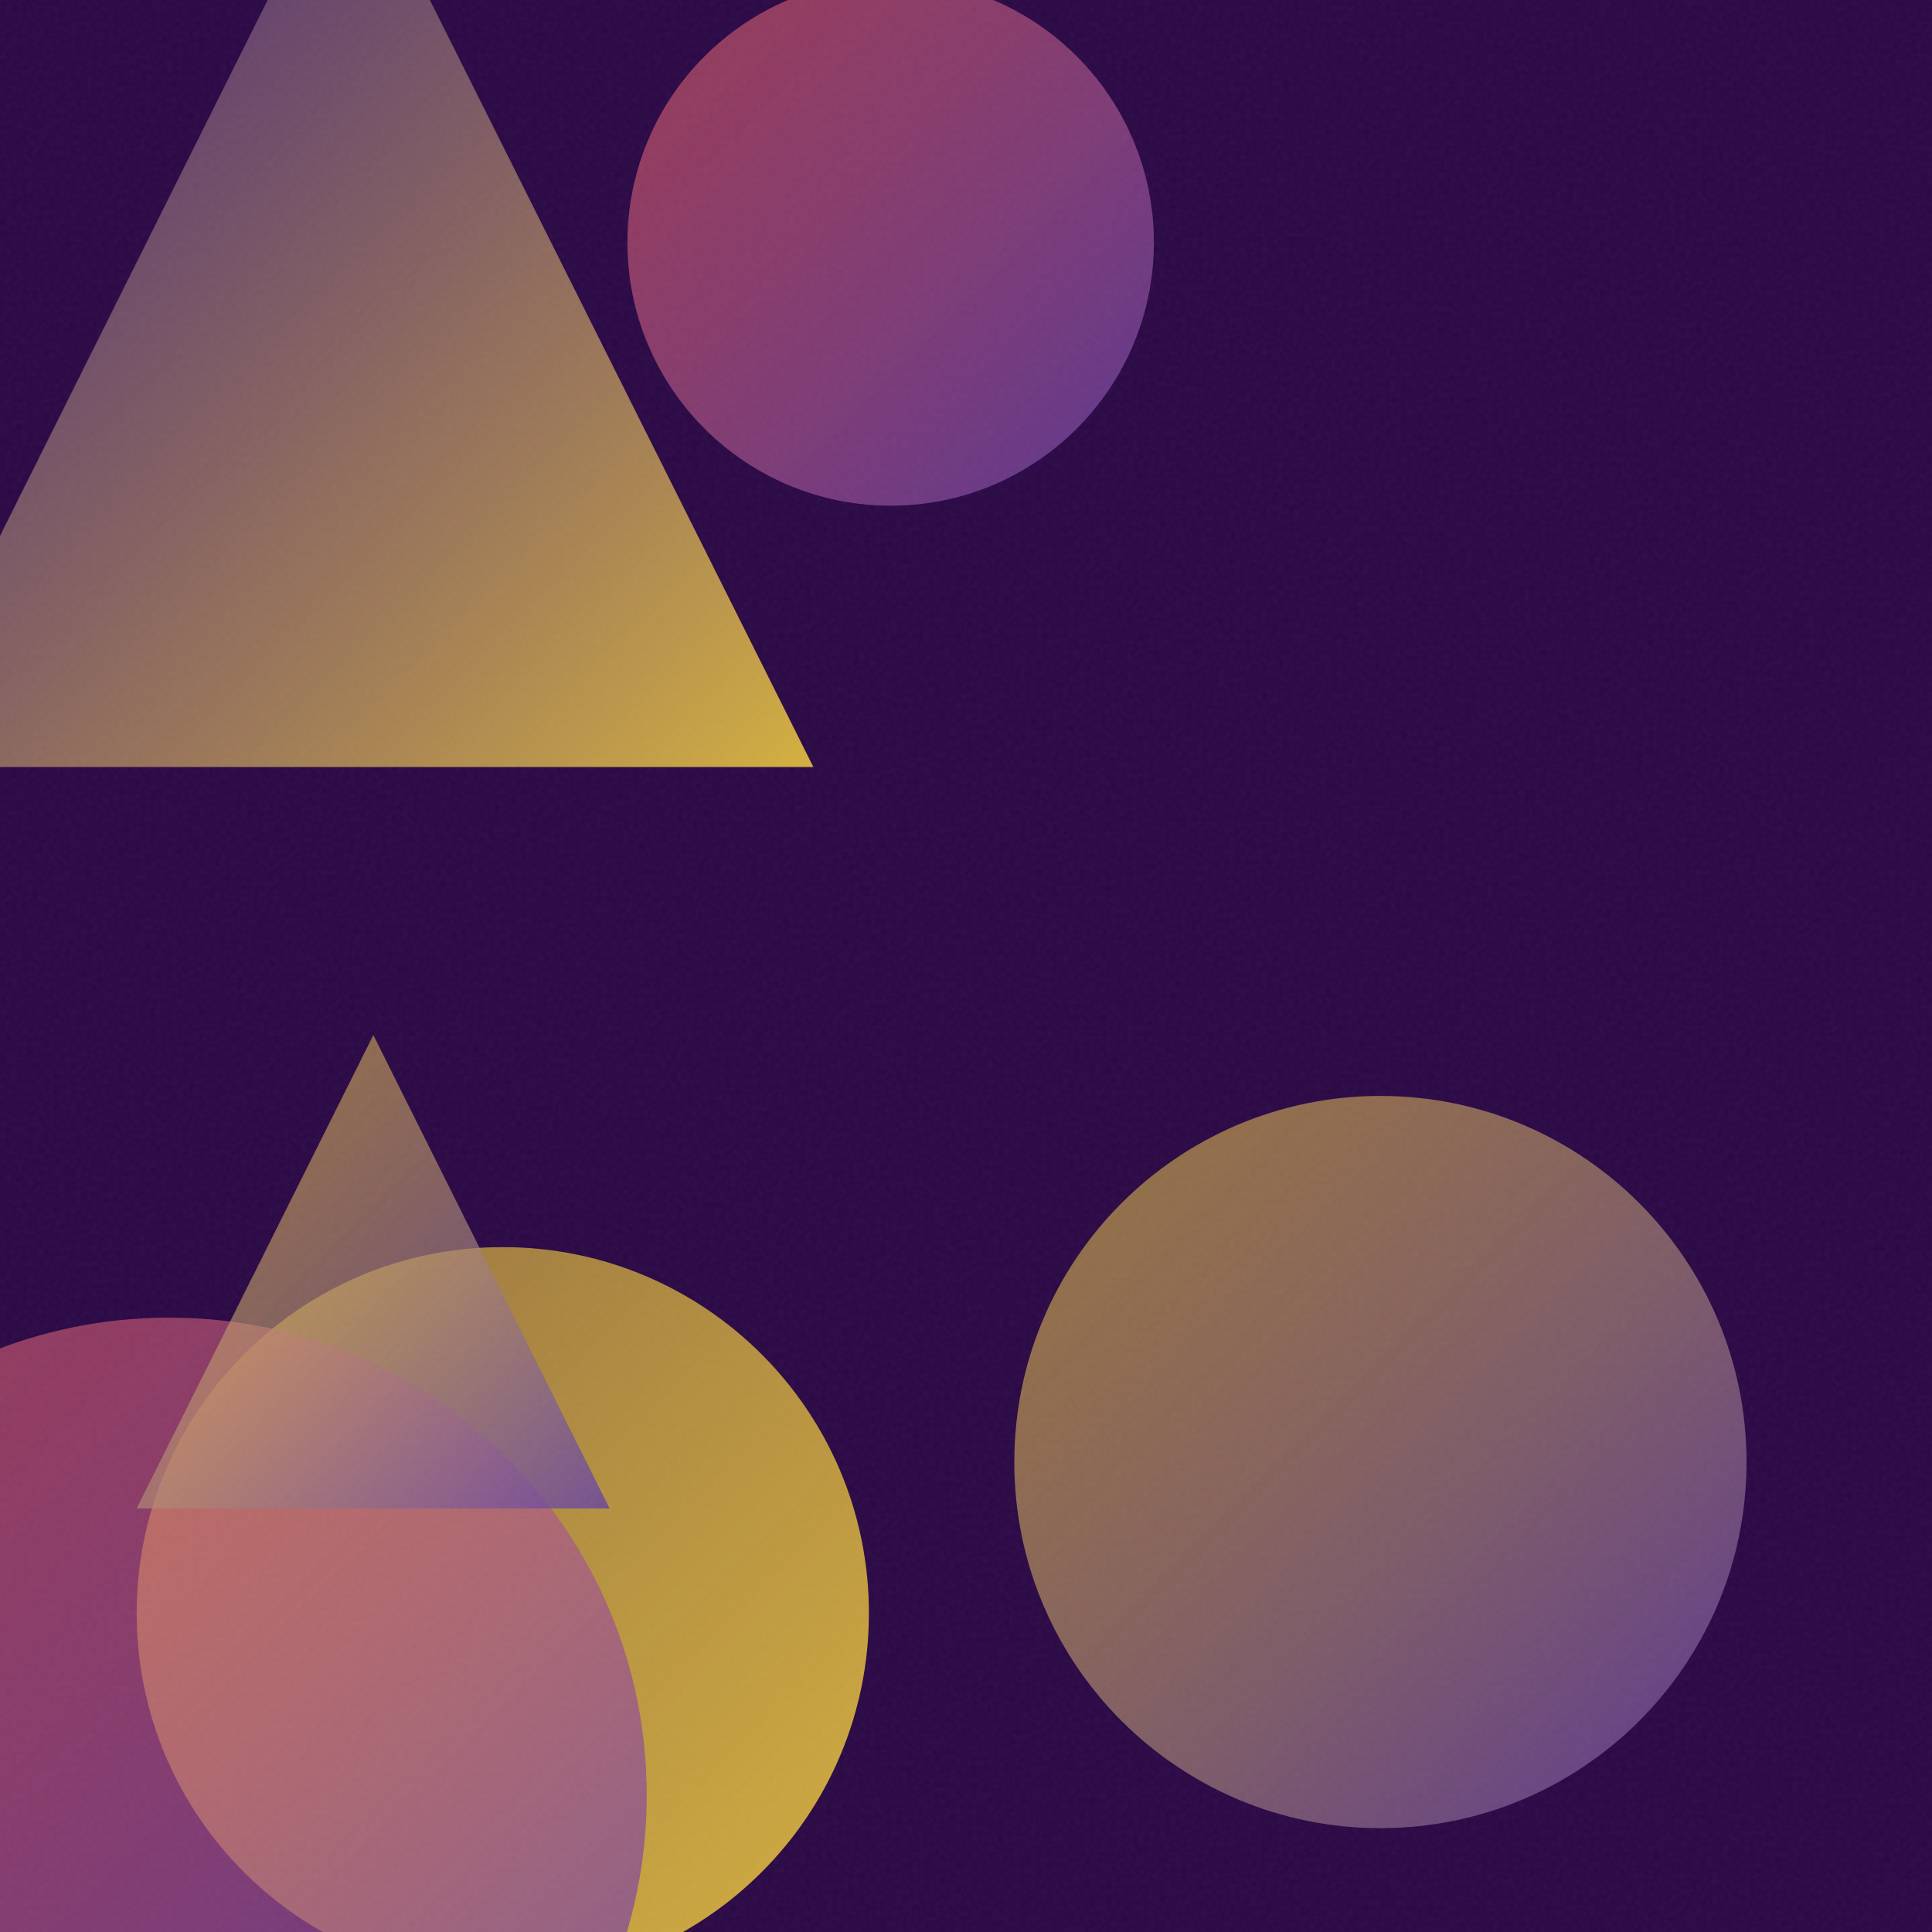
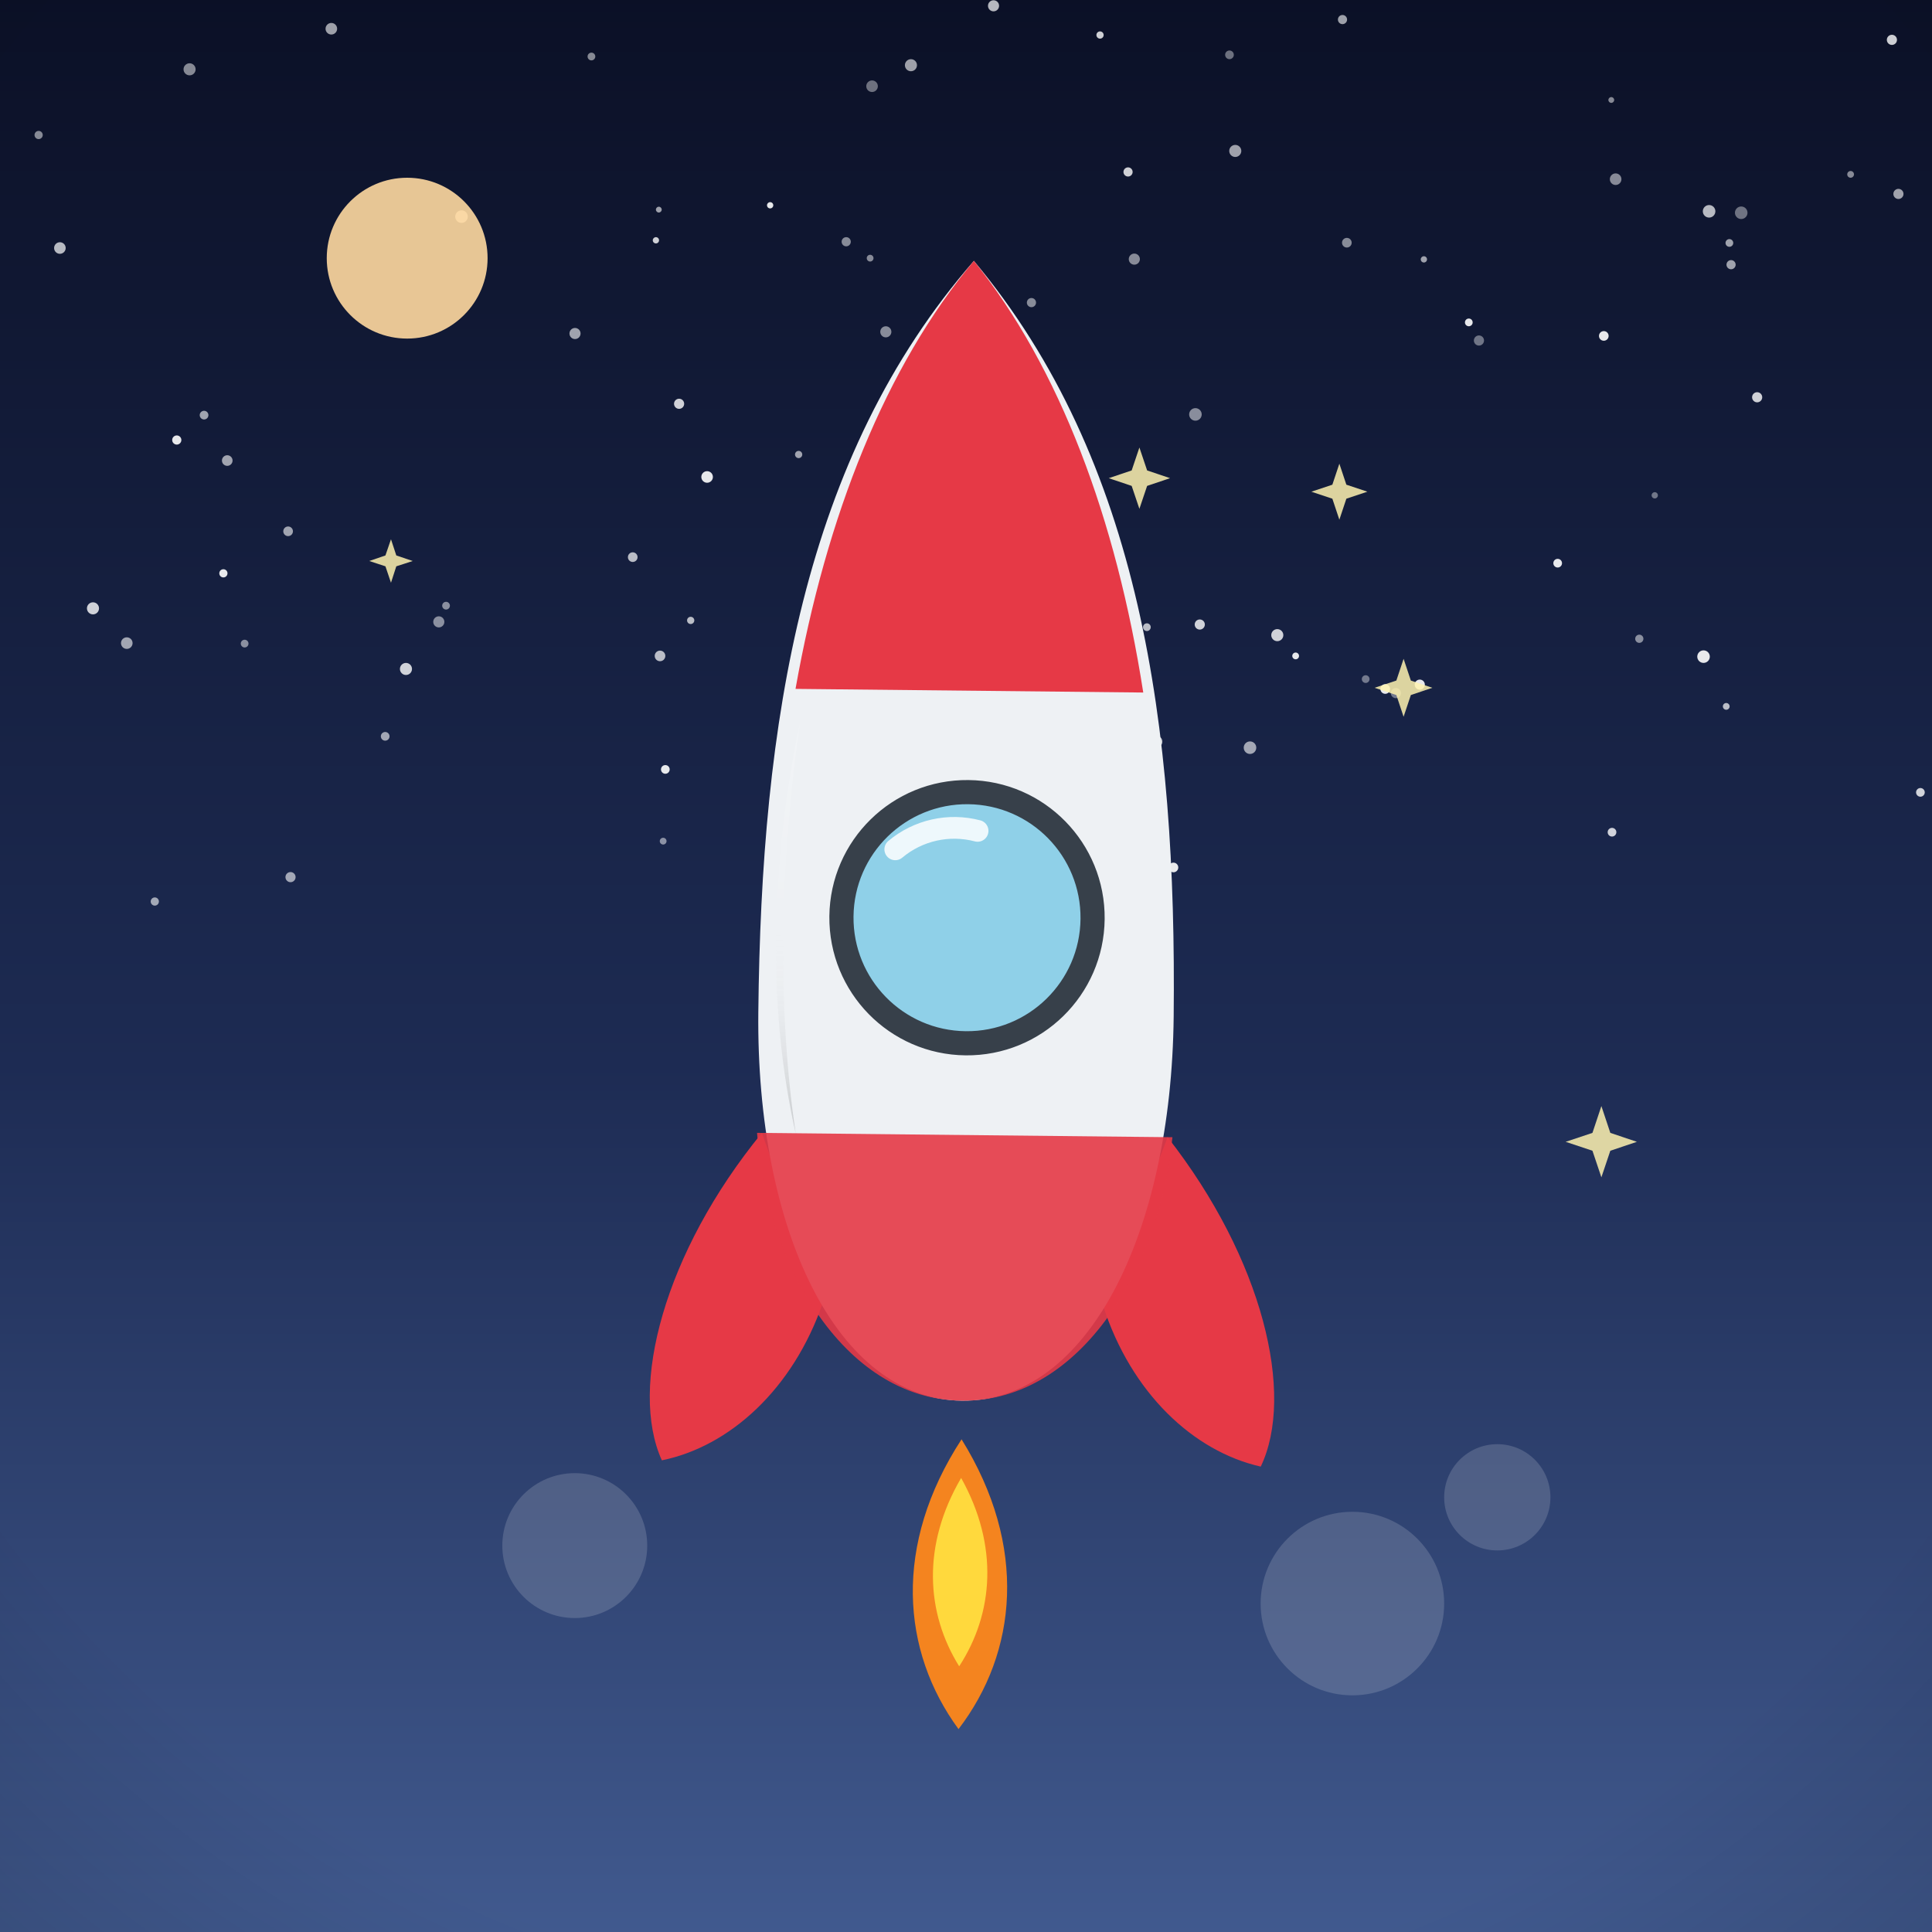
- <svg xmlns="http://www.w3.org/2000/svg" viewBox="0 0 400 400">
+ <svg xmlns="http://www.w3.org/2000/svg" viewBox="0 0 800 800">
  <defs>
-     <linearGradient id="g0" x1="28.3" y1="258.2" x2="179.8" y2="409.7" gradientUnits="userSpaceOnUse">
-       <stop offset="0" stop-color="#FFD93D" stop-opacity="0.5" />
-       <stop offset="1" stop-color="#FFD93D" stop-opacity="0.8" />
+     <linearGradient id="sky" x1="0" y1="0" x2="0" y2="1">
+       <stop offset="0" stop-color="#0b1026" />
+       <stop offset="0.55" stop-color="#1d2b53" />
+       <stop offset="1" stop-color="#415a8f" />
    </linearGradient>
-     <linearGradient id="g1" x1="-63.9" y1="272.8" x2="133.9" y2="470.6" gradientUnits="userSpaceOnUse">
-       <stop offset="0" stop-color="#FF6B6B" stop-opacity="0.5" />
-       <stop offset="1" stop-color="#6441A5" stop-opacity="0.8" />
+     <radialGradient id="sunG" cx="0.38" cy="0.35" r="0.9">
+       <stop offset="0" stop-color="#fff3b0" />
+       <stop offset="1" stop-color="#ffb703" />
+     </radialGradient>
+     <linearGradient id="ground" x1="0" y1="0" x2="0" y2="1">
+       <stop offset="0" stop-color="#69b06f" />
+       <stop offset="1" stop-color="#3c7a44" />
    </linearGradient>
-     <linearGradient id="g2" x1="130.0" y1="-4.3" x2="238.9" y2="104.6" gradientUnits="userSpaceOnUse">
-       <stop offset="0" stop-color="#FF6B6B" stop-opacity="0.5" />
-       <stop offset="1" stop-color="#6441A5" stop-opacity="0.8" />
+     <linearGradient id="sea" x1="0" y1="0" x2="0" y2="1">
+       <stop offset="0" stop-color="#3d9bc4" />
+       <stop offset="1" stop-color="#1668a0" />
    </linearGradient>
-     <linearGradient id="g3" x1="209.9" y1="226.9" x2="361.6" y2="378.5" gradientUnits="userSpaceOnUse">
-       <stop offset="0" stop-color="#FFD93D" stop-opacity="0.5" />
-       <stop offset="1" stop-color="#6441A5" stop-opacity="0.8" />
+     <linearGradient id="shade" x1="0" y1="0" x2="0" y2="1">
+       <stop offset="0" stop-color="#ffffff" stop-opacity="0.20" />
+       <stop offset="0.5" stop-color="#ffffff" stop-opacity="0" />
+       <stop offset="1" stop-color="#000000" stop-opacity="0.16" />
    </linearGradient>
-     <linearGradient id="g4" x1="-23.9" y1="-33.6" x2="168.4" y2="158.8" gradientUnits="userSpaceOnUse">
-       <stop offset="0" stop-color="#6441A5" stop-opacity="0.5" />
-       <stop offset="1" stop-color="#FFD93D" stop-opacity="0.8" />
-     </linearGradient>
-     <linearGradient id="g5" x1="28.3" y1="214.3" x2="126.2" y2="312.3" gradientUnits="userSpaceOnUse">
-       <stop offset="0" stop-color="#FFD93D" stop-opacity="0.5" />
-       <stop offset="1" stop-color="#6441A5" stop-opacity="0.8" />
-     </linearGradient>
-     <filter id="n">
-       <feTurbulence type="fractalNoise" baseFrequency="0.9" numOctaves="2" stitchTiles="stitch" />
-       <feColorMatrix type="saturate" values="0" />
-     </filter>
+     <radialGradient id="vig" cx="0.5" cy="0.42" r="0.85">
+       <stop offset="0.72" stop-color="#000000" stop-opacity="0" />
+       <stop offset="1" stop-color="#000000" stop-opacity="0.20" />
+     </radialGradient>
  </defs>
-   <rect width="400" height="400" fill="#2a0845" />
-   <circle cx="104.1" cy="334.0" r="75.8" fill="url(#g0)" />
-   <circle cx="35.0" cy="371.7" r="98.9" fill="url(#g1)" />
-   <circle cx="184.4" cy="50.2" r="54.5" fill="url(#g2)" />
-   <circle cx="285.8" cy="302.7" r="75.8" fill="url(#g3)" />
-   <path d="M 72.2 -33.6 L 168.4 158.8 L -23.9 158.8 Z" fill="url(#g4)" />
-   <path d="M 77.3 214.3 L 126.2 312.3 L 28.3 312.3 Z" fill="url(#g5)" />
-   <rect width="400" height="400" filter="url(#n)" opacity="0.05" />
+   <rect width="800" height="800" fill="url(#sky)" />
+   <circle cx="361.1" cy="35.7" r="2.4" fill="#ffffff" opacity="0.4" />
+   <circle cx="366.8" cy="137.4" r="2.3" fill="#ffffff" opacity="0.5" />
+   <circle cx="360.3" cy="106.9" r="1.4" fill="#ffffff" opacity="0.5" />
+   <circle cx="705.4" cy="271.9" r="2.6" fill="#ffffff" opacity="0.9" />
+   <circle cx="286" cy="256.9" r="1.5" fill="#ffffff" opacity="0.7" />
+   <circle cx="455.5" cy="14.5" r="1.5" fill="#ffffff" opacity="0.8" />
+   <circle cx="377.2" cy="27" r="2.5" fill="#ffffff" opacity="0.6" />
+   <circle cx="24.8" cy="102.7" r="2.4" fill="#ffffff" opacity="0.7" />
+   <circle cx="786.1" cy="80.3" r="2.1" fill="#ffffff" opacity="0.6" />
+   <circle cx="275.5" cy="318.6" r="1.8" fill="#ffffff" opacity="0.9" />
+   <circle cx="565.5" cy="281.2" r="1.6" fill="#ffffff" opacity="0.4" />
+   <circle cx="485.9" cy="359.2" r="2" fill="#ffffff" opacity="0.9" />
+   <circle cx="589.6" cy="107.4" r="1.3" fill="#ffffff" opacity="0.6" />
+   <circle cx="783.4" cy="16.5" r="2.1" fill="#ffffff" opacity="0.8" />
+   <circle cx="667.2" cy="41.4" r="1.2" fill="#ffffff" opacity="0.5" />
+   <circle cx="664.1" cy="139.1" r="2" fill="#ffffff" opacity="0.9" />
+   <circle cx="273.3" cy="271.6" r="2.2" fill="#ffffff" opacity="0.7" />
+   <circle cx="350.4" cy="100.1" r="1.9" fill="#ffffff" opacity="0.5" />
+   <circle cx="409.8" cy="231.9" r="1.8" fill="#ffffff" opacity="0.5" />
+   <circle cx="469.7" cy="107.3" r="2.3" fill="#ffffff" opacity="0.5" />
+   <circle cx="16" cy="55.9" r="1.7" fill="#ffffff" opacity="0.5" />
+   <circle cx="181.7" cy="257.5" r="2.3" fill="#ffffff" opacity="0.5" />
+   <circle cx="714.8" cy="292.5" r="1.4" fill="#ffffff" opacity="0.7" />
+   <circle cx="669" cy="74.2" r="2.4" fill="#ffffff" opacity="0.5" />
+   <circle cx="440.7" cy="193.1" r="2.5" fill="#ffffff" opacity="0.8" />
+   <circle cx="318.9" cy="85" r="1.3" fill="#ffffff" opacity="0.9" />
+   <circle cx="38.5" cy="251.9" r="2.5" fill="#ffffff" opacity="0.8" />
+   <circle cx="511.5" cy="62.5" r="2.5" fill="#ffffff" opacity="0.6" />
+   <circle cx="84.5" cy="171.9" r="1.8" fill="#ffffff" opacity="0.6" />
+   <circle cx="281.2" cy="167.2" r="2.1" fill="#ffffff" opacity="0.8" />
+   <circle cx="608.2" cy="133.5" r="1.6" fill="#ffffff" opacity="0.9" />
+   <circle cx="238.1" cy="138.1" r="2.3" fill="#ffffff" opacity="0.6" />
+   <circle cx="338.6" cy="244.6" r="2.5" fill="#ffffff" opacity="0.7" />
+   <circle cx="191.1" cy="89.7" r="2.6" fill="#ffffff" opacity="0.8" />
+   <circle cx="333" cy="354.9" r="1.6" fill="#ffffff" opacity="0.8" />
+   <circle cx="271.6" cy="99.5" r="1.3" fill="#ffffff" opacity="0.8" />
+   <circle cx="64.1" cy="373.3" r="1.7" fill="#ffffff" opacity="0.6" />
+   <circle cx="73.2" cy="182.2" r="1.9" fill="#ffffff" opacity="0.9" />
+   <circle cx="678.8" cy="264.5" r="1.7" fill="#ffffff" opacity="0.5" />
+   <circle cx="495" cy="171.6" r="2.6" fill="#ffffff" opacity="0.5" />
+   <circle cx="101.3" cy="266.5" r="1.6" fill="#ffffff" opacity="0.5" />
+   <circle cx="496.8" cy="258.6" r="2.1" fill="#ffffff" opacity="0.8" />
+   <circle cx="536.5" cy="271.6" r="1.4" fill="#ffffff" opacity="0.9" />
+   <circle cx="587.9" cy="283.5" r="2.1" fill="#ffffff" opacity="0.9" />
+   <circle cx="52.5" cy="266.3" r="2.4" fill="#ffffff" opacity="0.6" />
+   <circle cx="645" cy="233.2" r="1.8" fill="#ffffff" opacity="0.9" />
+   <circle cx="612.4" cy="141" r="2.1" fill="#ffffff" opacity="0.4" />
+   <circle cx="721" cy="88.1" r="2.6" fill="#ffffff" opacity="0.4" />
+   <circle cx="120.3" cy="363.2" r="2.1" fill="#ffffff" opacity="0.6" />
+   <circle cx="667.5" cy="344.6" r="1.8" fill="#ffffff" opacity="0.8" />
+   <circle cx="478.8" cy="307.1" r="2.5" fill="#ffffff" opacity="0.8" />
+   <circle cx="509.1" cy="22.7" r="1.8" fill="#ffffff" opacity="0.4" />
+   <circle cx="364.9" cy="227.9" r="2" fill="#ffffff" opacity="0.7" />
+   <circle cx="766.3" cy="72.2" r="1.4" fill="#ffffff" opacity="0.5" />
+   <circle cx="119.3" cy="220" r="2" fill="#ffffff" opacity="0.6" />
+   <circle cx="159.5" cy="304.9" r="1.8" fill="#ffffff" opacity="0.6" />
+   <circle cx="272.8" cy="86.8" r="1.2" fill="#ffffff" opacity="0.6" />
+   <circle cx="716.1" cy="100.6" r="1.6" fill="#ffffff" opacity="0.6" />
+   <circle cx="427.1" cy="125.3" r="1.9" fill="#ffffff" opacity="0.5" />
+   <circle cx="573.6" cy="285.3" r="2" fill="#ffffff" opacity="0.9" />
+   <circle cx="557.7" cy="100.5" r="2" fill="#ffffff" opacity="0.5" />
+   <circle cx="244.9" cy="23.4" r="1.6" fill="#ffffff" opacity="0.5" />
+   <circle cx="707.7" cy="87.5" r="2.6" fill="#ffffff" opacity="0.7" />
+   <circle cx="555.9" cy="8.1" r="1.9" fill="#ffffff" opacity="0.6" />
+   <circle cx="274.6" cy="348.3" r="1.4" fill="#ffffff" opacity="0.5" />
+   <circle cx="466" cy="286" r="1.7" fill="#ffffff" opacity="0.9" />
+   <circle cx="528.9" cy="263" r="2.5" fill="#ffffff" opacity="0.8" />
+   <circle cx="716.8" cy="109.6" r="1.9" fill="#ffffff" opacity="0.6" />
+   <circle cx="292.8" cy="197.5" r="2.4" fill="#ffffff" opacity="0.9" />
+   <circle cx="94.1" cy="190.7" r="2.2" fill="#ffffff" opacity="0.6" />
+   <circle cx="411.4" cy="2.4" r="2.3" fill="#ffffff" opacity="0.7" />
+   <circle cx="795.2" cy="328.1" r="1.8" fill="#ffffff" opacity="0.8" />
+   <circle cx="408.9" cy="295.4" r="2.5" fill="#ffffff" opacity="0.5" />
+   <circle cx="467.1" cy="71.2" r="1.9" fill="#ffffff" opacity="0.8" />
+   <circle cx="184.7" cy="250.8" r="1.6" fill="#ffffff" opacity="0.5" />
+   <circle cx="474.9" cy="259.7" r="1.6" fill="#ffffff" opacity="0.7" />
+   <circle cx="578" cy="287" r="2.1" fill="#ffffff" opacity="0.4" />
+   <circle cx="411.5" cy="192" r="2.2" fill="#ffffff" opacity="0.8" />
+   <circle cx="369.2" cy="245.2" r="2.4" fill="#ffffff" opacity="0.5" />
+   <circle cx="386.5" cy="375.1" r="1.4" fill="#ffffff" opacity="0.7" />
+   <circle cx="78.5" cy="28.7" r="2.5" fill="#ffffff" opacity="0.5" />
+   <circle cx="425.9" cy="166.6" r="1.5" fill="#ffffff" opacity="0.9" />
+   <circle cx="137.2" cy="11.9" r="2.4" fill="#ffffff" opacity="0.6" />
+   <circle cx="92.5" cy="237.4" r="1.7" fill="#ffffff" opacity="0.9" />
+   <circle cx="168.1" cy="277" r="2.5" fill="#ffffff" opacity="0.8" />
+   <circle cx="685.2" cy="205.1" r="1.3" fill="#ffffff" opacity="0.4" />
+   <circle cx="727.6" cy="164.5" r="2.1" fill="#ffffff" opacity="0.8" />
+   <circle cx="517.6" cy="309.6" r="2.6" fill="#ffffff" opacity="0.6" />
+   <circle cx="330.7" cy="188.2" r="1.5" fill="#ffffff" opacity="0.6" />
+   <circle cx="262" cy="230.7" r="2" fill="#ffffff" opacity="0.7" />
+   <circle cx="168.6" cy="106.9" r="33.3" fill="#ffd9a0" opacity="0.9" />
+   <path d="M 554.6 192 L 557.5 200.7 L 566.2 203.6 L 557.5 206.5 L 554.6 215.2 L 551.7 206.5 L 543 203.6 L 551.7 200.7 Z" fill="#fff3b0" opacity="0.85" />
+   <path d="M 581.2 272.8 L 584.2 281.8 L 593.1 284.8 L 584.2 287.8 L 581.2 296.8 L 578.2 287.8 L 569.2 284.8 L 578.2 281.8 Z" fill="#fff3b0" opacity="0.85" />
+   <path d="M 663.1 458 L 666.8 469.1 L 677.8 472.8 L 666.8 476.5 L 663.1 487.5 L 659.4 476.5 L 648.3 472.8 L 659.4 469.1 Z" fill="#fff3b0" opacity="0.85" />
+   <path d="M 161.9 223.3 L 164.1 230 L 170.9 232.3 L 164.1 234.5 L 161.9 241.3 L 159.6 234.5 L 152.9 232.3 L 159.6 230 Z" fill="#fff3b0" opacity="0.85" />
+   <path d="M 395.3 343.8 L 399.4 356.1 L 411.6 360.1 L 399.4 364.2 L 395.3 376.4 L 391.3 364.2 L 379.1 360.1 L 391.3 356.1 Z" fill="#fff3b0" opacity="0.85" />
+   <path d="M 471.8 185.3 L 475 194.8 L 484.5 198 L 475 201.2 L 471.8 210.7 L 468.6 201.2 L 459.1 198 L 468.6 194.8 Z" fill="#fff3b0" opacity="0.85" />
+   <g transform="translate(400 0) scale(1 1) translate(-400 0)">
+     <g transform="rotate(0.6 400 420)">
+       <path d="M400 596 C 428 640 424 684 400 716 C 376 684 372 640 400 596 Z" fill="#f4841f" />
+       <path d="M400 612 C 416 640 414 668 400 690 C 386 668 384 640 400 612 Z" fill="#ffd93d" />
+       <path d="M316 470 C 276 520 262 576 276 606 C 304 600 330 576 342 540 Z" fill="#e63946" />
+       <path d="M484 470 C 524 520 538 576 524 606 C 496 600 470 576 458 540 Z" fill="#e63946" />
+       <path d="M400 108 C 470 190 486 300 486 420 C 486 510 452 580 400 580 C 348 580 314 510 314 420 C 314 300 330 190 400 108 Z" fill="#eef1f4" />
+       <path d="M400 108 C 436 152 460 214 472 286 L 328 286 C 340 214 364 152 400 108 Z" fill="#e63946" />
+       <path d="M314 470 L 486 470 C 482 522 450 580 400 580 C 350 580 318 522 314 470 Z" fill="#e63946" opacity="0.9" />
+       <circle cx="400" cy="380" r="52" fill="#8fd0e8" stroke="#37404a" stroke-width="10" />
+       <path d="M370 352 A 38 38 0 0 1 404 344" stroke="#ffffff" stroke-width="9" fill="none" stroke-linecap="round" opacity="0.85" />
+       <path d="M330 300 C 322 360 322 420 330 470 C 318 420 318 360 330 300 Z" fill="url(#shade)" />
+     </g>
+     <g fill="#ffffff" opacity="0.16">
+       <circle cx="238" cy="640" r="30" />
+       <circle cx="560" cy="664" r="38" />
+       <circle cx="620" cy="620" r="22" />
+     </g>
+   </g>
+   <rect width="800" height="800" fill="url(#vig)" />
</svg>
